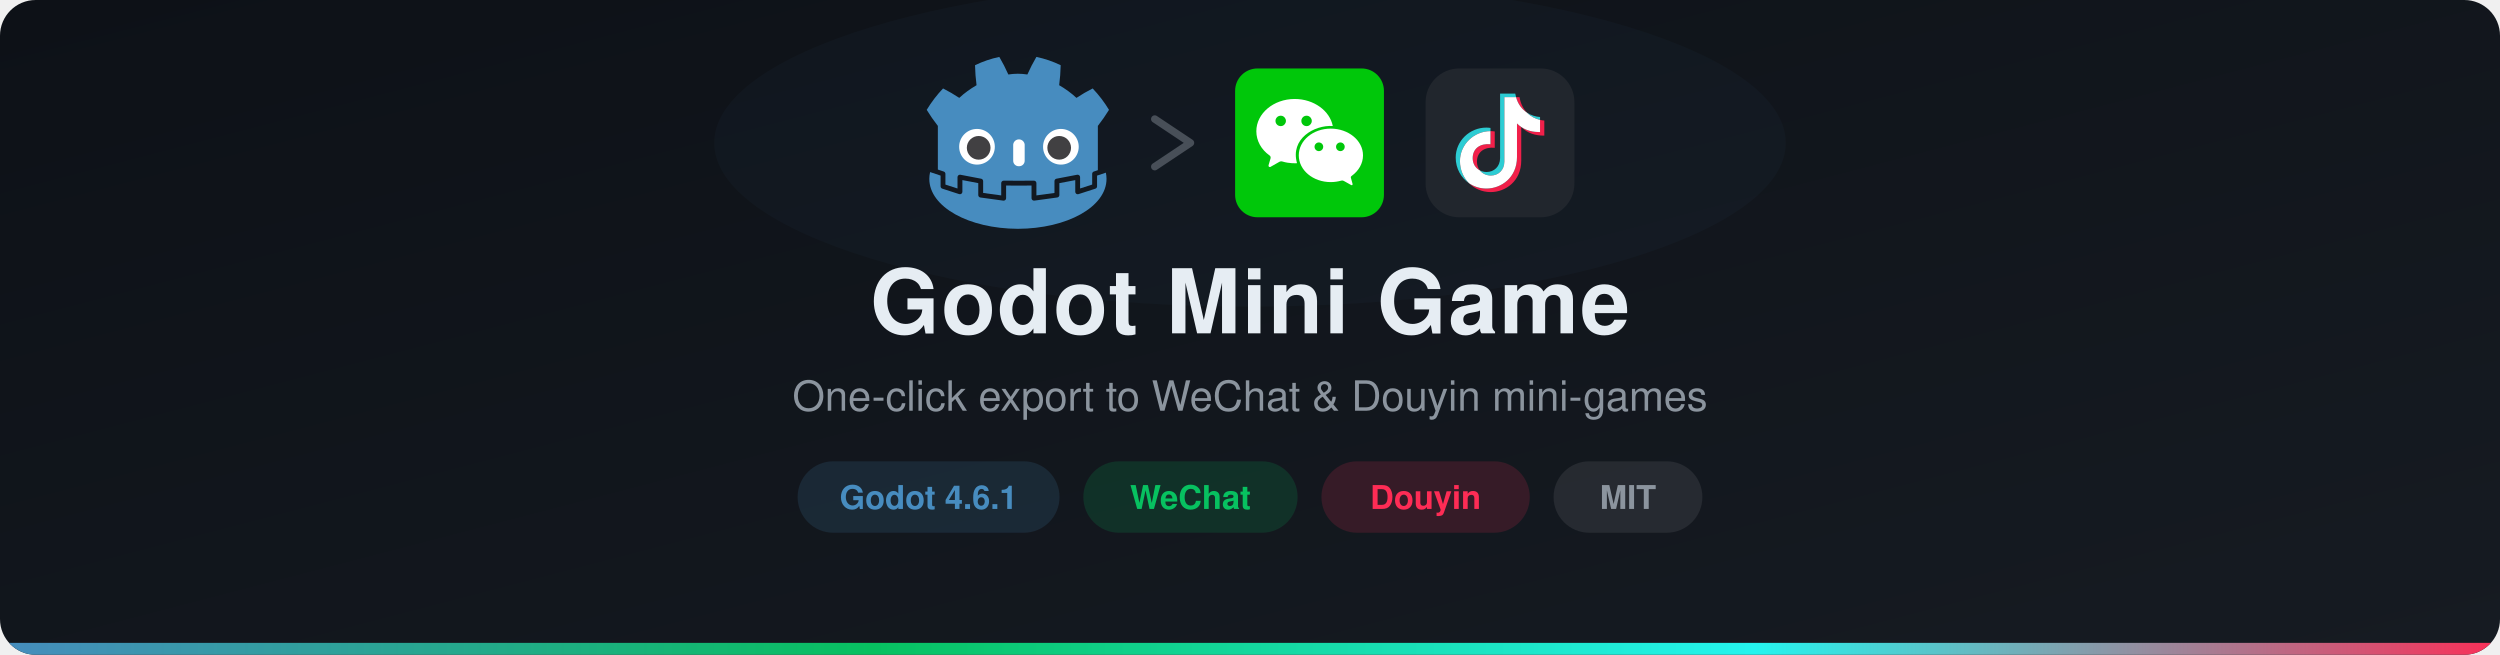
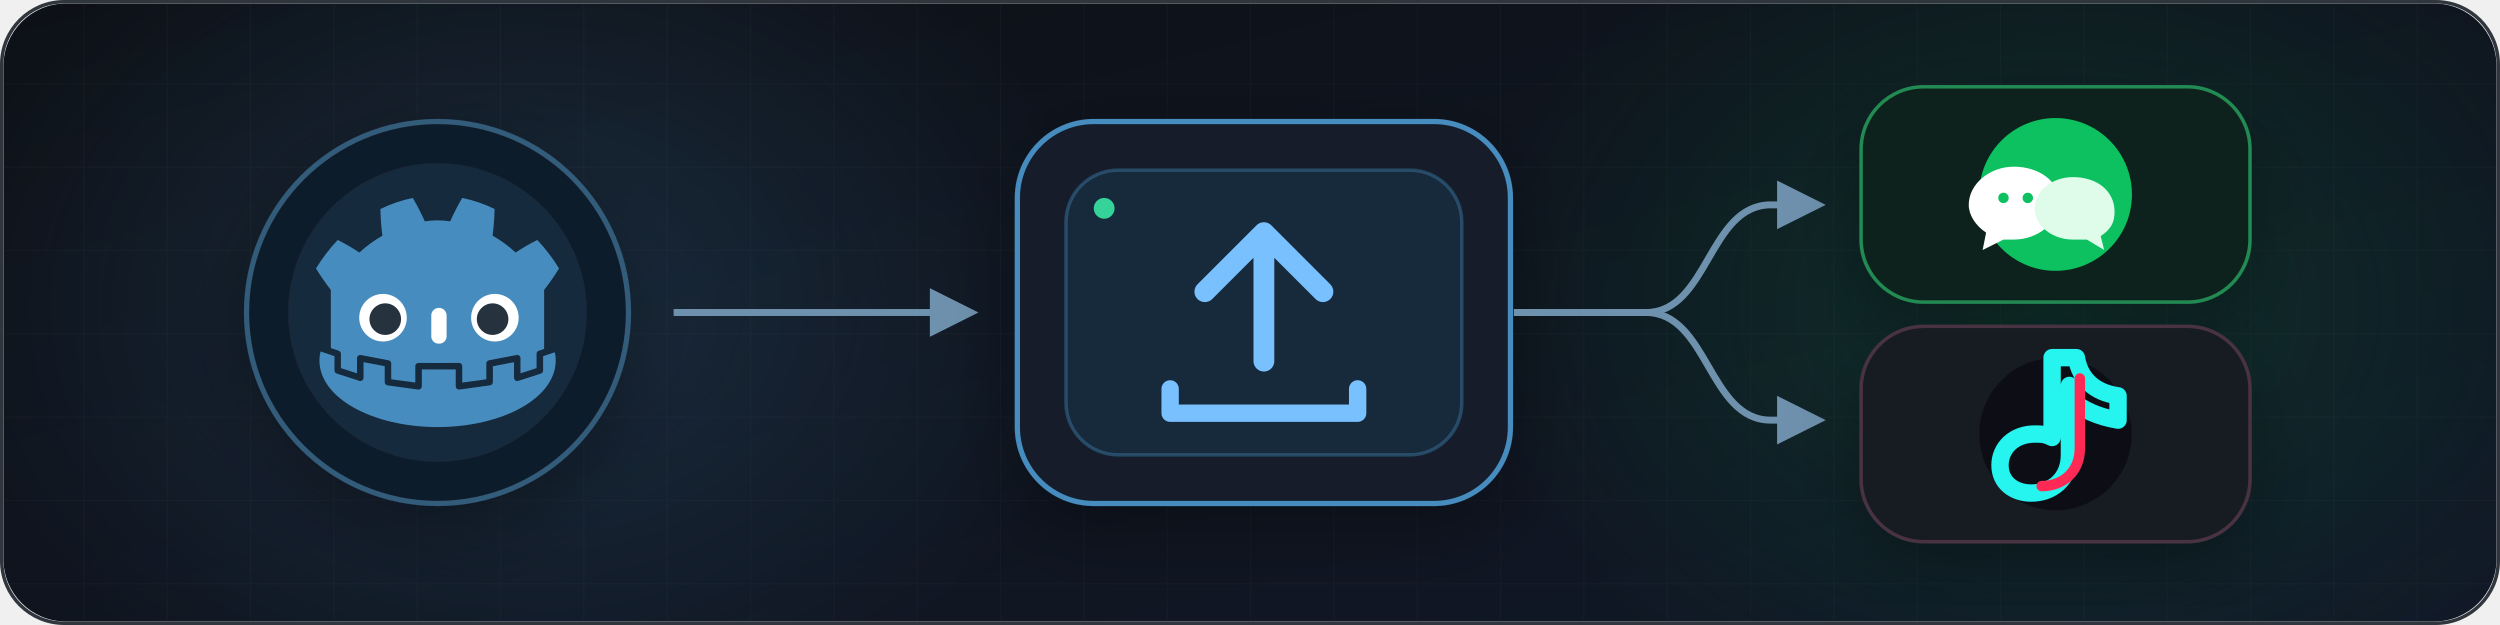
- <svg xmlns="http://www.w3.org/2000/svg" width="840" height="220" viewBox="0 0 840 220">
+ <svg xmlns="http://www.w3.org/2000/svg" width="720" height="180" viewBox="0 0 720 180" role="img" aria-labelledby="hero-title hero-desc" preserveAspectRatio="xMidYMid meet">
  <defs>
-     <linearGradient id="bg" x1="0" y1="0" x2="1" y2="1">
-       <stop offset="0%" stop-color="#0d1117" />
-       <stop offset="100%" stop-color="#161b22" />
+     <linearGradient id="hero-bg" x1="0" y1="0" x2="1" y2="1">
+       <stop offset="0" stop-color="#0d1117" />
+       <stop offset="1" stop-color="#111827" />
    </linearGradient>
-     <linearGradient id="accent" x1="0" y1="0" x2="1" y2="0">
-       <stop offset="0%" stop-color="#478cbf" />
-       <stop offset="35%" stop-color="#07c160" />
-       <stop offset="70%" stop-color="#25f4ee" />
-       <stop offset="100%" stop-color="#fe2c55" />
+     <linearGradient id="hero-flow" x1="0" y1="0" x2="1" y2="0">
+       <stop offset="0" stop-color="#478cbf" />
+       <stop offset="0.55" stop-color="#60a5fa" />
+       <stop offset="1" stop-color="#34d399" />
    </linearGradient>
-     <clipPath id="c">
-       <rect width="840" height="220" rx="12" />
+     <radialGradient id="hero-blue-glow">
+       <stop offset="0" stop-color="#478cbf" stop-opacity="0.2" />
+       <stop offset="1" stop-color="#478cbf" stop-opacity="0" />
+     </radialGradient>
+     <radialGradient id="hero-green-glow">
+       <stop offset="0" stop-color="#07c160" stop-opacity="0.16" />
+       <stop offset="1" stop-color="#07c160" stop-opacity="0" />
+     </radialGradient>
+     <pattern id="hero-grid" width="24" height="24" patternUnits="userSpaceOnUse">
+       <path d="M24 0H0V24" fill="none" stroke="#30363d" stroke-width="0.6" stroke-opacity="0.45" />
+     </pattern>
+     <filter id="hero-shadow" x="-30%" y="-30%" width="160%" height="160%">
+       <feDropShadow dx="0" dy="8" stdDeviation="10" flood-color="#000" flood-opacity="0.3" />
+     </filter>
+     <marker id="hero-arrow" viewBox="0 0 10 10" refX="8" refY="5" markerWidth="7" markerHeight="7" orient="auto-start-reverse">
+       <path d="M0 0L10 5L0 10Z" fill="#6e91ad" />
+     </marker>
+     <clipPath id="hero-clip">
+       <rect x="1" y="1" width="718" height="178" rx="18" />
    </clipPath>
  </defs>
-   <g clip-path="url(#c)">
-     <rect width="840" height="220" fill="url(#bg)" />
-     <ellipse cx="420" cy="48" rx="180" ry="55" fill="#478cbf" opacity="0.04" />
-     <g transform="translate(307,13) scale(2.1875)">
-       <path d="M28.166,21.029v1.652a.374.374,0,0,1-.26.357l-2.6.841a.367.367,0,0,1-.335-.054.374.374,0,0,1-.155-.3v-1.8l-2.438.464V24.02a.375.375,0,0,1-.325.371l-3.525.483c-.016,0-.034,0-.051,0A.374.374,0,0,1,18.1,24.5V22.557l-1.819.008h-.267l-1.819-.008V24.5a.375.375,0,0,1-.375.376c-.017,0-.034,0-.052,0l-3.525-.483a.375.375,0,0,1-.324-.371V22.184l-2.439-.464v1.8a.374.374,0,0,1-.154.3.37.37,0,0,1-.336.054l-2.6-.841a.374.374,0,0,1-.259-.357V21.029l-1.608-.541a4.558,4.558,0,0,0-.124,1.04c0,4.317,6.082,7.65,13.6,7.674h.019c7.517-.024,13.6-3.356,13.6-7.674a4.54,4.54,0,0,0-.1-.95Z" fill="#478cbf" />
-       <path d="M3.711,13.373V20.1l.907.306a.374.374,0,0,1,.256.355v1.65l1.855.6V21.267a.376.376,0,0,1,.445-.369l3.189.609a.374.374,0,0,1,.305.368v1.818l2.775.379v-1.89a.374.374,0,0,1,.376-.375h0l2.327.009,2.326-.009a.374.374,0,0,1,.377.375v1.89l2.775-.379V21.874a.373.373,0,0,1,.3-.368l3.189-.609a.377.377,0,0,1,.446.369v1.741l1.855-.6V20.76a.374.374,0,0,1,.255-.355l.618-.208V13.373h.017A26.792,26.792,0,0,0,30,10.931a19.02,19.02,0,0,0-2.509-3.288A24.507,24.507,0,0,0,25,9.091a13.01,13.01,0,0,0-1.279-1.052,15.365,15.365,0,0,0-1.375-.894,28.353,28.353,0,0,0,.232-3.071A15.968,15.968,0,0,0,18.847,2.8a26.44,26.44,0,0,0-1.385,2.7,9.46,9.46,0,0,0-1.453-.116h-.018a9.457,9.457,0,0,0-1.454.116,26.275,26.275,0,0,0-1.385-2.7A15.961,15.961,0,0,0,9.422,4.075a28.142,28.142,0,0,0,.232,3.071,15.312,15.312,0,0,0-1.376.894A13.06,13.06,0,0,0,7,9.091a24.553,24.553,0,0,0-2.49-1.448A19.02,19.02,0,0,0,2,10.931a26.792,26.792,0,0,0,1.694,2.443Z" fill="#478cbf" />
-       <path d="M12.462,16.6a2.739,2.739,0,1,1-2.74-2.738,2.739,2.739,0,0,1,2.74,2.738" fill="#fff" />
-       <path d="M11.8,16.764a1.819,1.819,0,1,1-1.819-1.819A1.817,1.817,0,0,1,11.8,16.764" fill="#414042" />
-       <path d="M16.166,19.59a.844.844,0,0,1-.882-.8V16.267a.886.886,0,0,1,1.764,0v2.522a.845.845,0,0,1-.883.8" fill="#fff" />
-       <path d="M19.871,16.6a2.739,2.739,0,1,0,2.74-2.738,2.739,2.739,0,0,0-2.74,2.738" fill="#fff" />
-       <path d="M20.531,16.764a1.818,1.818,0,1,0,1.817-1.819,1.817,1.817,0,0,0-1.817,1.819" fill="#414042" />
+   <g clip-path="url(#hero-clip)">
+     <rect width="720" height="180" fill="url(#hero-bg)" />
+     <rect width="720" height="180" fill="url(#hero-grid)" opacity="0.38" />
+     <ellipse cx="150" cy="88" rx="170" ry="130" fill="url(#hero-blue-glow)" />
+     <ellipse cx="590" cy="88" rx="170" ry="130" fill="url(#hero-green-glow)" />
+     <path d="M0 178H720" stroke="url(#hero-flow)" stroke-width="3" />
+   </g>
+   <rect x="0.5" y="0.5" width="719" height="179" rx="18" fill="none" stroke="#30363d" />
+   <g filter="url(#hero-shadow)">
+     <circle cx="126" cy="90" r="55" fill="#111c2a" stroke="#315b7a" stroke-width="1.5" />
+     <circle cx="126" cy="90" r="43" fill="#478cbf" fill-opacity="0.12" />
+     <g transform="translate(86,50) scale(2.5)">
+       <path d="M28.166 21.029v1.652a.374.374 0 01-.26.357l-2.6.841a.367.367 0 01-.335-.054.374.374 0 01-.155-.3v-1.8l-2.438.464v1.831a.375.375 0 01-.325.371l-3.525.483h-.051a.374.374 0 01-.377-.374v-1.943l-1.819.008h-.267l-1.819-.008V24.5a.375.375 0 01-.375.376h-.052l-3.525-.483a.375.375 0 01-.324-.371v-1.838l-2.439-.464v1.8a.374.374 0 01-.154.3.37.37 0 01-.336.054l-2.6-.841a.374.374 0 01-.259-.357v-1.647l-1.608-.541a4.558 4.558 0 00-.124 1.04c0 4.317 6.082 7.65 13.6 7.674h.019c7.517-.024 13.6-3.356 13.6-7.674a4.54 4.54 0 00-.1-.95z" fill="#478cbf" />
+       <path d="M3.711 13.373V20.1l.907.306a.374.374 0 01.256.355v1.65l1.855.6v-1.744a.376.376 0 01.445-.369l3.189.609a.374.374 0 01.305.368v1.818l2.775.379v-1.89a.374.374 0 01.376-.375l2.327.009 2.326-.009a.374.374 0 01.377.375v1.89l2.775-.379v-1.819a.373.373 0 01.3-.368l3.189-.609a.377.377 0 01.446.369v1.741l1.855-.6V20.76a.374.374 0 01.255-.355l.618-.208v-6.824h.017A26.792 26.792 0 0030 10.931a19.02 19.02 0 00-2.509-3.288A24.507 24.507 0 0025 9.091a13.01 13.01 0 00-1.279-1.052 15.365 15.365 0 00-1.375-.894 28.353 28.353 0 00.232-3.071A15.968 15.968 0 0018.847 2.8a26.44 26.44 0 00-1.385 2.7 9.46 9.46 0 00-1.453-.116h-.018a9.457 9.457 0 00-1.454.116 26.275 26.275 0 00-1.385-2.7 15.961 15.961 0 00-3.73 1.275 28.142 28.142 0 00.232 3.071 15.312 15.312 0 00-1.376.894A13.06 13.06 0 007 9.091a24.553 24.553 0 00-2.49-1.448A19.02 19.02 0 002 10.931a26.792 26.792 0 001.694 2.443z" fill="#478cbf" />
+       <circle cx="9.722" cy="16.6" r="2.74" fill="#fff" />
+       <circle cx="9.981" cy="16.764" r="1.819" fill="#26323d" />
+       <path d="M16.166 19.59a.844.844 0 01-.882-.8v-2.523a.886.886 0 011.764 0v2.522a.845.845 0 01-.883.8" fill="#fff" />
+       <circle cx="22.611" cy="16.6" r="2.74" fill="#fff" />
+       <circle cx="22.348" cy="16.764" r="1.818" fill="#26323d" />
    </g>
-     <path d="M388,40 L400,48 L388,56" stroke="#484f58" stroke-width="2.5" fill="none" stroke-linecap="round" stroke-linejoin="round" />
-     <g transform="translate(415,23) scale(0.09766)">
-       <rect width="512" height="512" rx="77" fill="#00c70a" />
-       <path fill="#fff" d="M402 369c23-17 38-42 38-70c0-51-50-92-111-92s-110 41-110 92s49 92 110 92c13 0 25-2 36-5c4-1 8 0 9 1l25 14c3 2 6 0 5-4l-6-22c0-3 2-5 4-6m-110-85a15 15 0 110-29a15 15 0 010 29m74 0a15 15 0 110-29a15 15 0 010 29" />
-       <path fill="#fff" d="m205 105c-73 0-132 50-132 111 0 33 17 63 45 83 3 2 5 5 4 10l-7 24c-1 5 3 7 6 6l30-17c3-2 7-3 11-2 26 8 48 6 51 6-24-84 59-132 123-128-10-52-65-93-131-93m-44 93a18 18 0 1 1 0-35 18 18 0 0 1 0 35m89 0a18 18 0 1 1 0-35 18 18 0 0 1 0 35" />
-     </g>
-     <g transform="translate(479,23) scale(0.09766)">
-       <rect width="512" height="512" rx="116" ry="116" fill="#21262d" />
-       <path fill="#2DCCD3" fill-rule="nonzero" d="M348.868 152.076c12.815 13.213 28.795 21.265 44.9 24.93v-9.922c-15.132-1.073-30.964-5.834-44.9-15.008zm-92.569-65.444v221.885c0 29.069-20.892 47.767-46.296 47.767-8.427 0-16.43-1.969-23.386-5.609 8.826 11.269 22.762 17.751 38.045 17.751 25.405 0 46.297-18.698 46.297-47.793V98.748h40.263a110.44 110.44 0 01-2.693-12.116h-52.23zm-33.033 128.992V204.63c-5.086-.848-10.172-1.122-14.385-1.122-57.316 0-105.309 45.998-105.309 103.04 0 37.446 18.225 69.457 45.923 88.405-19.296-19.147-31.263-45.948-31.263-76.289 0-56.943 47.843-102.915 105.034-103.04z" />
-       <path fill="#F1204A" fill-rule="nonzero" d="M314.438 304.852c0 70.854-54.199 108.4-105.283 108.4-22.114 0-42.657-6.681-59.66-18.299 19.097 18.947 45.375 30.415 74.319 30.415 51.084 0 105.284-37.546 105.284-108.399V201.514c-5.086-3.441-9.973-7.455-14.66-12.142v115.48zm-127.82 45.824c-6.233-7.879-9.948-18.076-9.948-30.043 0-33.582 26.252-51.332 61.255-47.643v-56.244c-5.085-.847-10.171-1.122-14.41-1.122h-.249v45.225c-35.003-3.664-61.256 14.061-61.256 47.668 0 19.645 10.048 34.554 24.608 42.159zm207.151-173.67v42.009c-23.261 0-45.275-4.438-64.671-17.501 22.587 22.587 49.986 29.642 79.33 29.642V179.2a90.834 90.834 0 01-14.659-2.194zm-44.901-24.93c-12.391-12.74-21.84-30.292-25.679-53.328h-11.967c6.831 24.906 20.892 42.283 37.646 53.328z" />
-       <path fill="#fff" fill-rule="nonzero" d="M209.155 413.252c51.083 0 105.283-37.547 105.283-108.4v-115.48c4.688 4.687 9.574 8.701 14.66 12.141 19.396 13.065 41.41 17.502 64.671 17.502v-42.009c-16.106-3.664-32.087-11.717-44.901-24.93-16.754-11.045-30.815-28.422-37.646-53.328h-40.263v221.886c0 29.094-20.893 47.792-46.297 47.792-15.283 0-29.219-6.482-38.045-17.751-14.559-7.603-24.606-22.513-24.606-42.158 0-33.607 26.252-51.333 61.255-47.668v-45.225c-57.192.125-105.035 46.098-105.035 103.04 0 30.341 11.967 57.141 31.265 76.288 17.002 11.618 37.545 18.3 59.659 18.3z" />
-     </g>
-     <text x="420" y="112" text-anchor="middle" fill="#e6edf3" font-family="-apple-system,BlinkMacSystemFont,'Segoe UI',Helvetica,Arial,sans-serif" font-size="30" font-weight="bold" letter-spacing="0.5">Godot Mini Game</text>
-     <text x="420" y="138" text-anchor="middle" fill="#8b949e" font-family="-apple-system,BlinkMacSystemFont,'Segoe UI',Helvetica,Arial,sans-serif" font-size="14">One-click export to WeChat &amp; Douyin mini-games</text>
-     <rect x="268" y="155" width="88" height="24" rx="12" fill="#478cbf" opacity="0.15" />
-     <text x="312" y="171" text-anchor="middle" fill="#478cbf" font-family="-apple-system,BlinkMacSystemFont,'Segoe UI',Helvetica,Arial,sans-serif" font-size="11" font-weight="600">Godot 4.6.1</text>
-     <rect x="364" y="155" width="72" height="24" rx="12" fill="#07c160" opacity="0.15" />
-     <text x="400" y="171" text-anchor="middle" fill="#07c160" font-family="-apple-system,BlinkMacSystemFont,'Segoe UI',Helvetica,Arial,sans-serif" font-size="11" font-weight="600">WeChat</text>
-     <rect x="444" y="155" width="70" height="24" rx="12" fill="#fe2c55" opacity="0.15" />
-     <text x="479" y="171" text-anchor="middle" fill="#fe2c55" font-family="-apple-system,BlinkMacSystemFont,'Segoe UI',Helvetica,Arial,sans-serif" font-size="11" font-weight="600">Douyin</text>
-     <rect x="522" y="155" width="50" height="24" rx="12" fill="#fff" opacity="0.08" />
-     <text x="547" y="171" text-anchor="middle" fill="#8b949e" font-family="-apple-system,BlinkMacSystemFont,'Segoe UI',Helvetica,Arial,sans-serif" font-size="11" font-weight="600">MIT</text>
-     <rect y="216" width="840" height="4" fill="url(#accent)" />
+   </g>
+   <path d="M194 90H279" fill="none" stroke="#6e91ad" stroke-width="2" marker-end="url(#hero-arrow)" />
+   <g filter="url(#hero-shadow)">
+     <rect x="293" y="35" width="142" height="110" rx="22" fill="#121e2c" stroke="#478cbf" stroke-width="1.5" />
+     <rect x="307" y="49" width="114" height="82" rx="15" fill="#478cbf" fill-opacity="0.1" stroke="#478cbf" stroke-opacity="0.38" />
+     <path d="M364 104V67M347 84l17-17 17 17" fill="none" stroke="#79c0ff" stroke-width="6" stroke-linecap="round" stroke-linejoin="round" />
+     <path d="M337 112v7h54v-7" fill="none" stroke="#79c0ff" stroke-width="5" stroke-linecap="round" stroke-linejoin="round" />
+     <circle cx="318" cy="60" r="3" fill="#34d399" />
+   </g>
+   <path d="M436 90H474C492 90 492 59 510 59H523" fill="none" stroke="#6e91ad" stroke-width="2" marker-end="url(#hero-arrow)" />
+   <path d="M436 90H474C492 90 492 121 510 121H523" fill="none" stroke="#6e91ad" stroke-width="2" marker-end="url(#hero-arrow)" />
+   <g filter="url(#hero-shadow)">
+     <rect x="536" y="25" width="112" height="62" rx="18" fill="#10231b" stroke="#218b52" />
+     <circle cx="592" cy="56" r="22" fill="#07c160" />
+     <path d="M580 48c-7 0-13 5-13 11 0 3 2 6 5 8l-1 5 6-3h3c7 0 13-5 13-11s-6-10-13-10z" fill="#fff" />
+     <path d="M597 51c7 0 12 4 12 10 0 3-1 5-4 7l1 4-5-3h-4c-6 0-11-4-11-9s5-9 11-9z" fill="#dffbea" />
+     <circle cx="577" cy="57" r="1.5" fill="#07c160" />
+     <circle cx="584" cy="57" r="1.5" fill="#07c160" />
+   </g>
+   <g filter="url(#hero-shadow)">
+     <rect x="536" y="94" width="112" height="62" rx="18" fill="#181b24" stroke="#4a3342" />
+     <circle cx="592" cy="125" r="22" fill="#0f1117" />
+     <path d="M596 111v20c0 7-5 11-11 11-5 0-9-3-9-8s4-9 10-9c2 0 3 0 5 1v-23h7c1 6 5 10 12 11v7c-6-1-10-3-14-6" fill="none" stroke="#25f4ee" stroke-width="5" stroke-linecap="round" stroke-linejoin="round" />
+     <path d="M599 109v20c0 7-5 11-11 11" fill="none" stroke="#fe2c55" stroke-width="3" stroke-linecap="round" />
  </g>
</svg>
